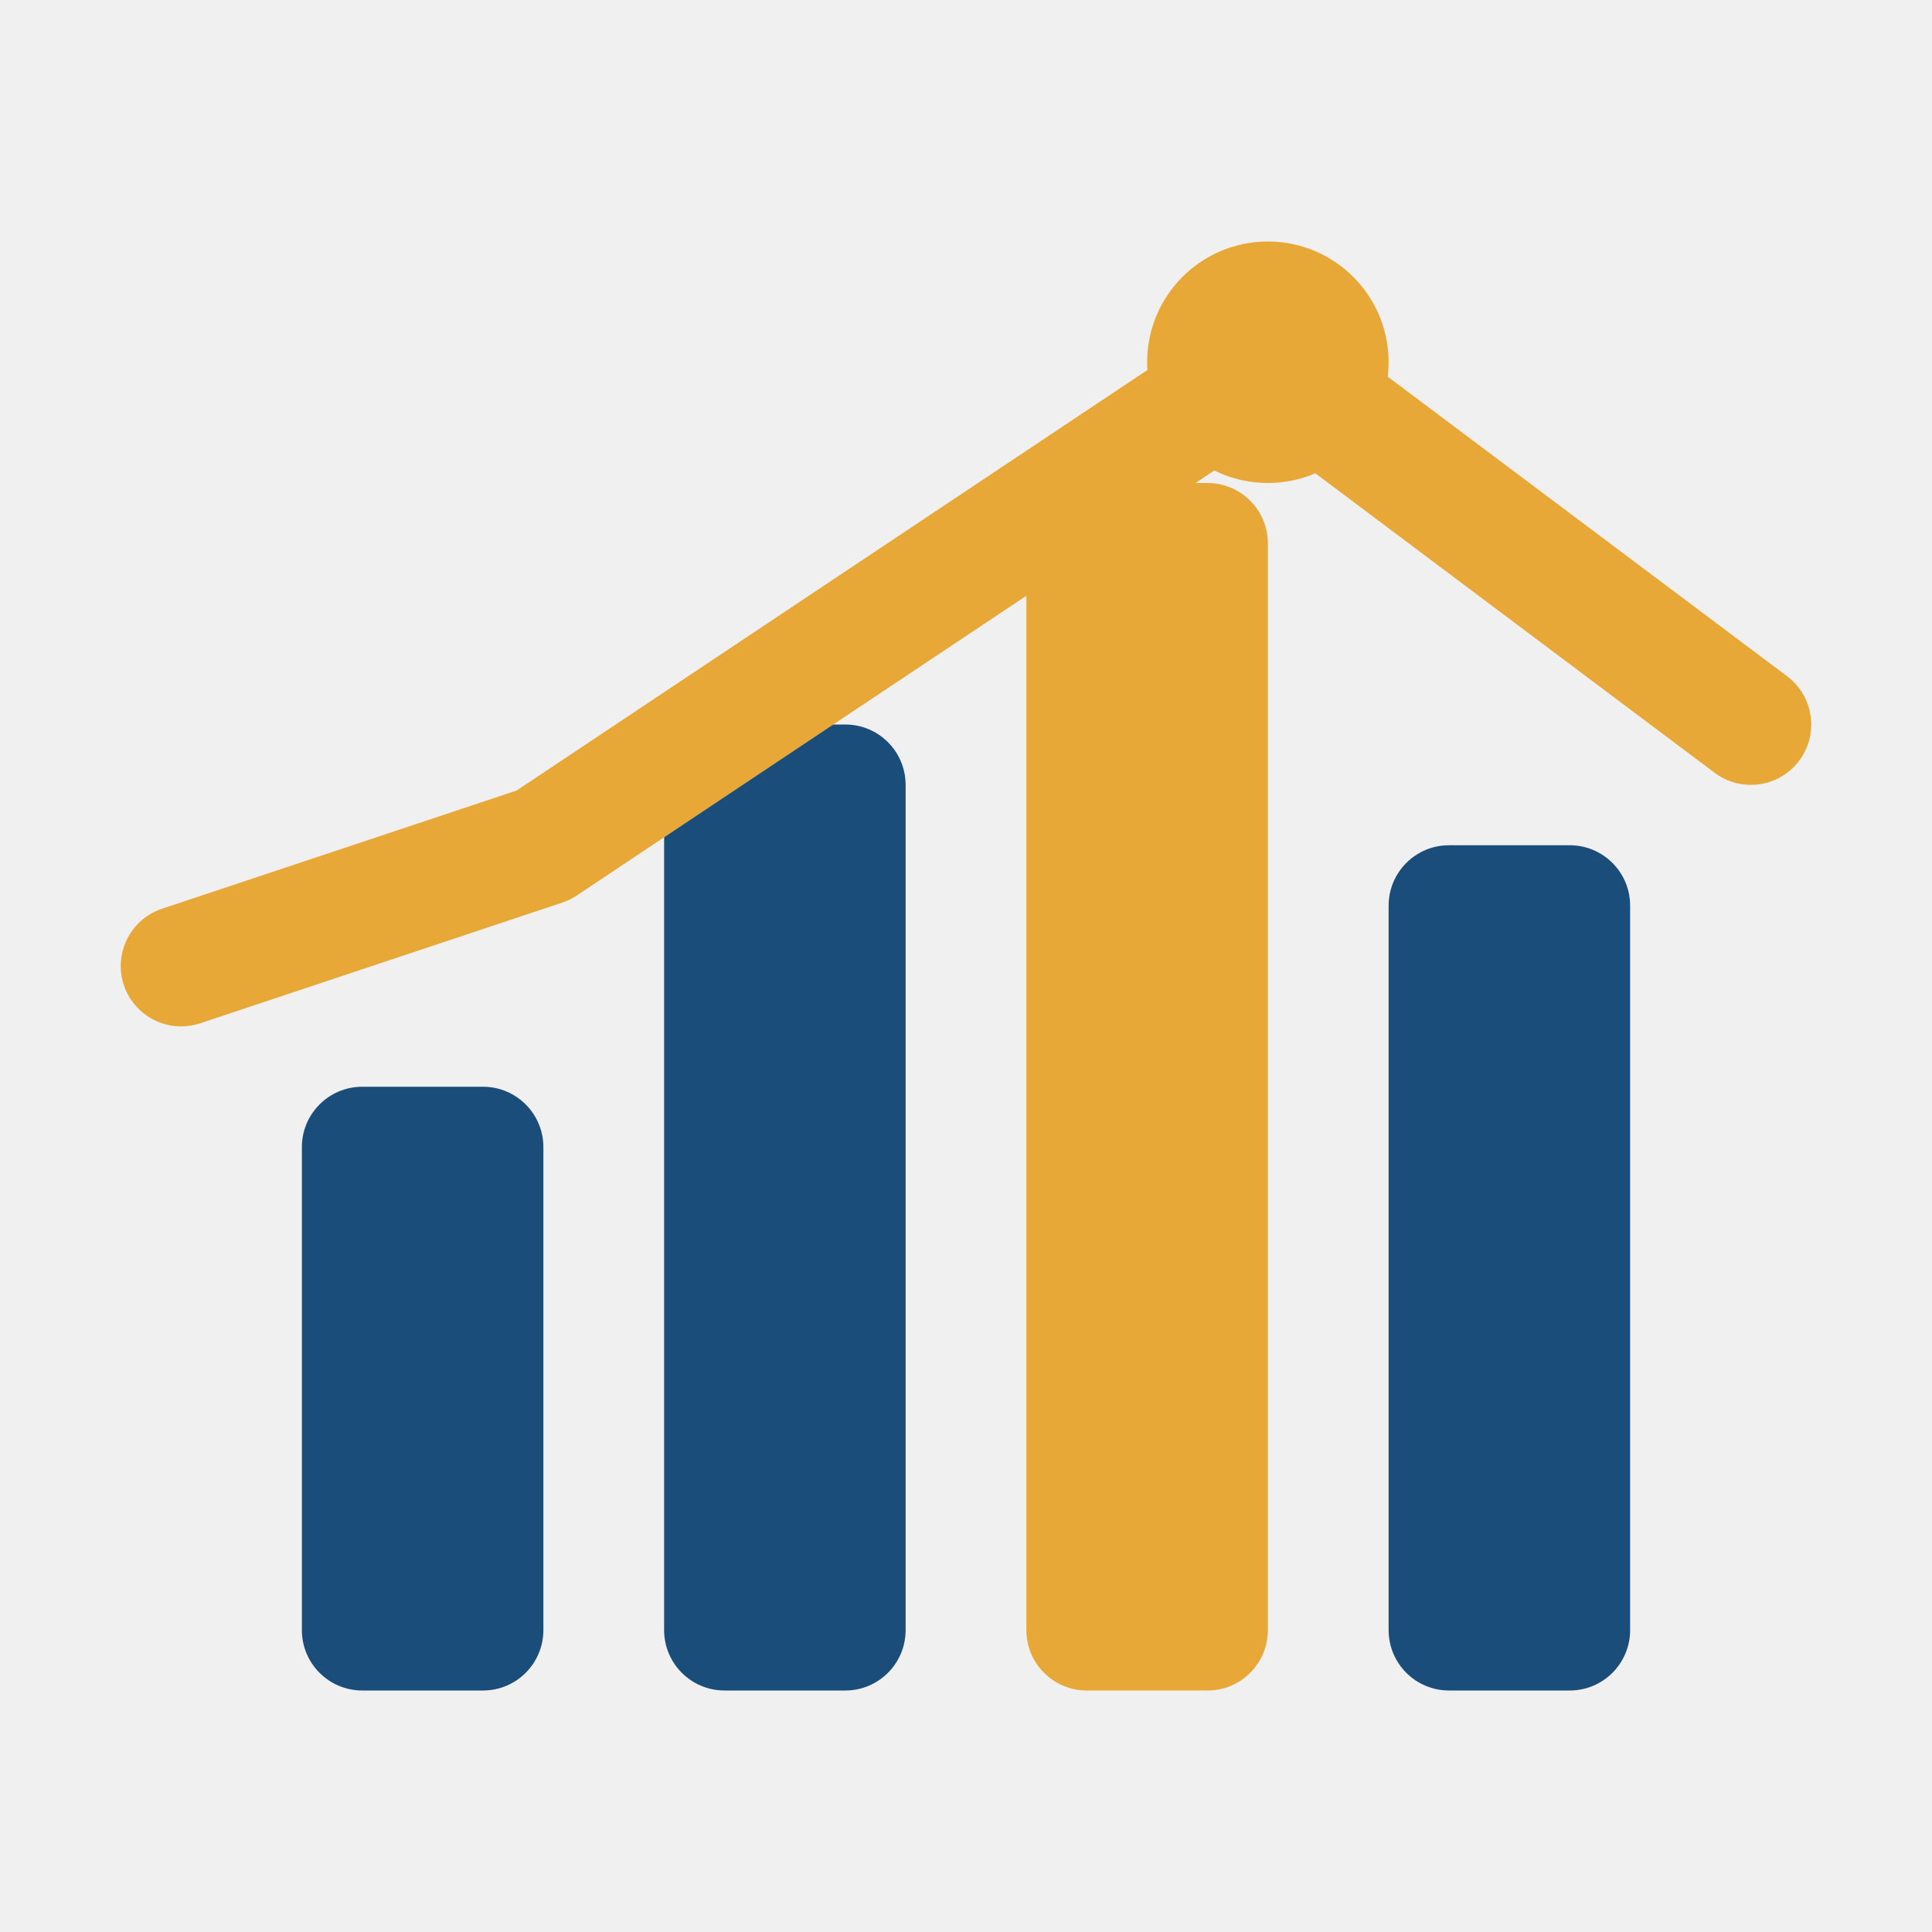
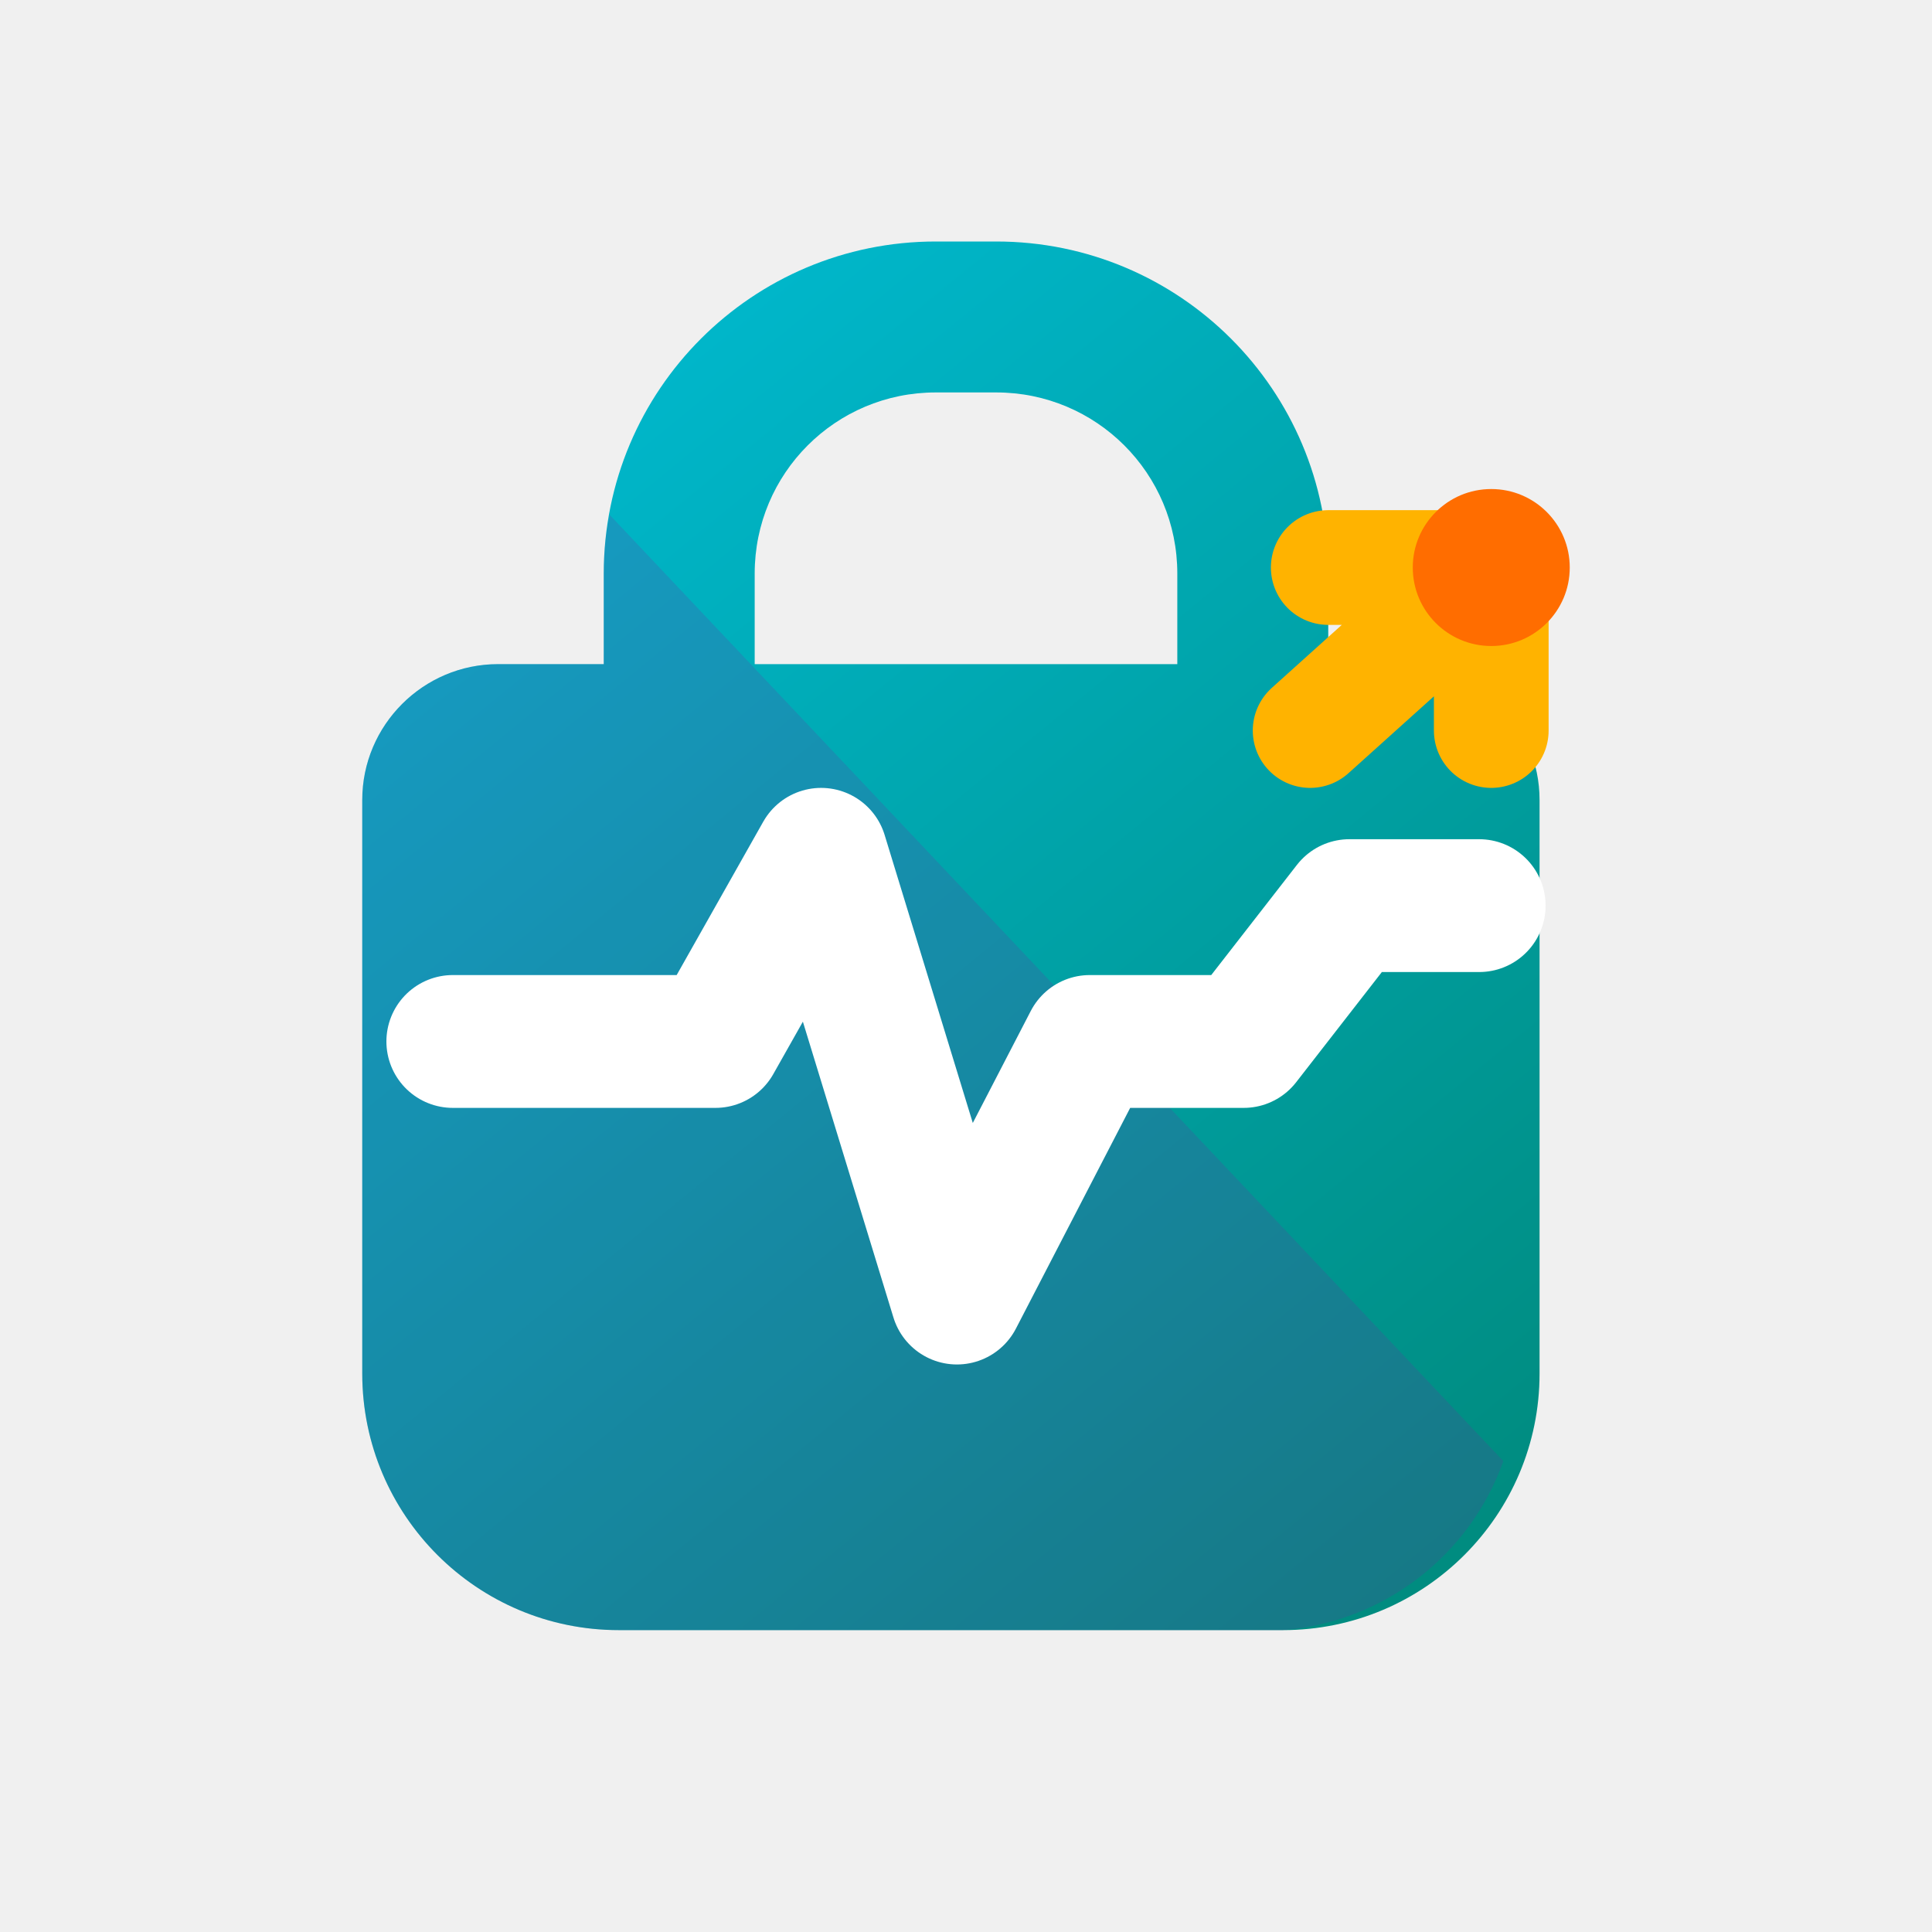
- <svg xmlns="http://www.w3.org/2000/svg" viewBox="0 0 32 32">
-   <rect x="5" y="18" width="4" height="10" rx="1" fill="#1B4D7A" />
-   <rect x="11" y="12" width="4" height="16" rx="1" fill="#1B4D7A" />
-   <rect x="17" y="8" width="4" height="20" rx="1" fill="#E8A838" />
-   <rect x="23" y="14" width="4" height="14" rx="1" fill="#1B4D7A" />
-   <polyline points="3,16 9,14 15,10 21,6 29,12" fill="none" stroke="#E8A838" stroke-width="2" stroke-linecap="round" stroke-linejoin="round" />
-   <circle cx="21" cy="6" r="2" fill="#E8A838" />
+ <svg xmlns="http://www.w3.org/2000/svg" viewBox="0 0 32 32" role="img" aria-label="Retail Pulse favicon">
+   <defs>
+     <linearGradient id="bagGradient" x1="7" y1="5" x2="25" y2="27" gradientUnits="userSpaceOnUse">
+       <stop offset="0" stop-color="#00BCD4" />
+       <stop offset="1" stop-color="#00897B" />
+     </linearGradient>
+   </defs>
+   <path d="M10 9.5C10 6.46 12.46 4 15.5 4h1C19.54 4 22 6.46 22 9.5V11h1.25c1.24 0 2.25 1.01 2.25 2.25v9.5A4.25 4.25 0 0 1 21.25 27h-11A4.25 4.25 0 0 1 6 22.75v-9.5C6 12.01 7.01 11 8.25 11H10V9.5Zm2.5 0V11h7V9.5c0-1.66-1.34-3-3-3h-1c-1.66 0-3 1.34-3 3Z" fill="url(#bagGradient)" />
+   <path d="M6 22.75v-9.5C6 12.01 7.01 11 8.25 11H10V9.5c0-.33.03-.66.1-.97L24.9 24.2a4.23 4.23 0 0 1-3.65 2.8h-11A4.25 4.25 0 0 1 6 22.75Z" fill="#7B1FA2" opacity="0.18" />
+   <path d="M7.5 17.25h4.35l1.75-3.1 2.25 7.35 2.2-4.25h2.55l1.75-2.25h2.15" fill="none" stroke="#FFFFFF" stroke-width="2.2" stroke-linecap="round" stroke-linejoin="round" />
+   <path d="M21.7 12.1 24.7 9.4M22 9.4h2.7v2.7" fill="none" stroke="#FFB300" stroke-width="1.9" stroke-linecap="round" stroke-linejoin="round" />
+   <circle cx="24.7" cy="9.4" r="1.3" fill="#FF6D00" />
</svg>
